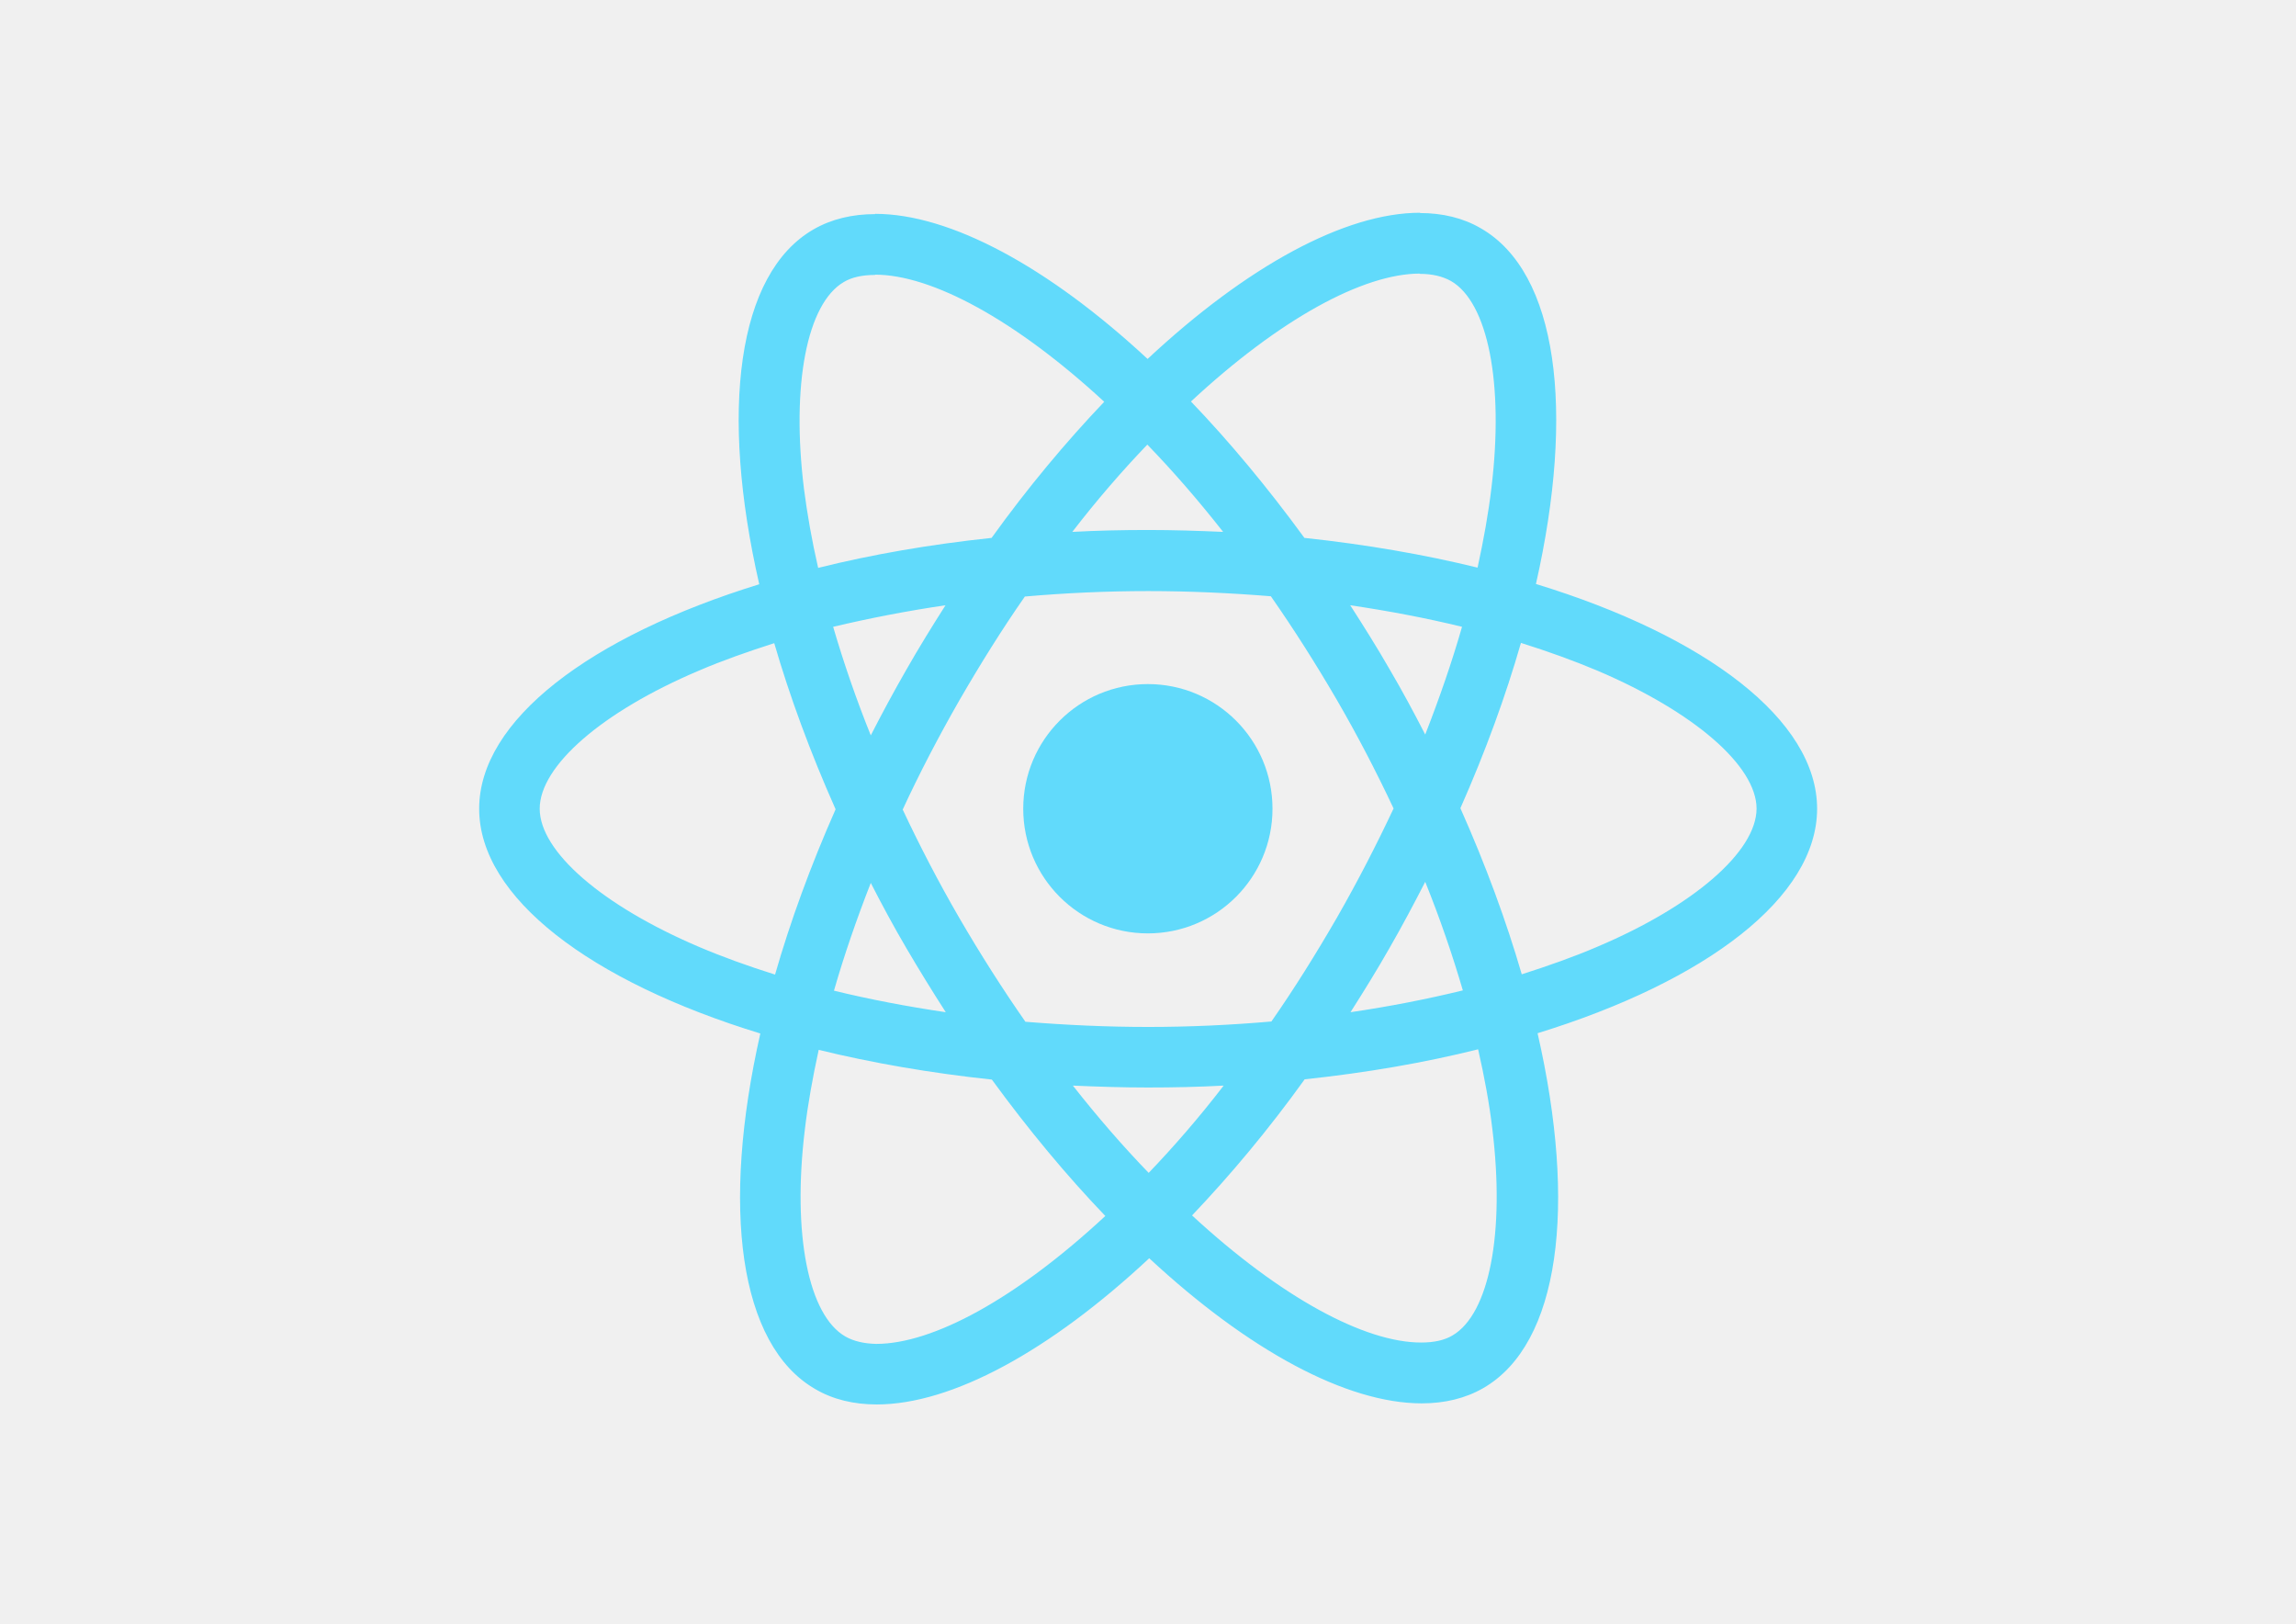
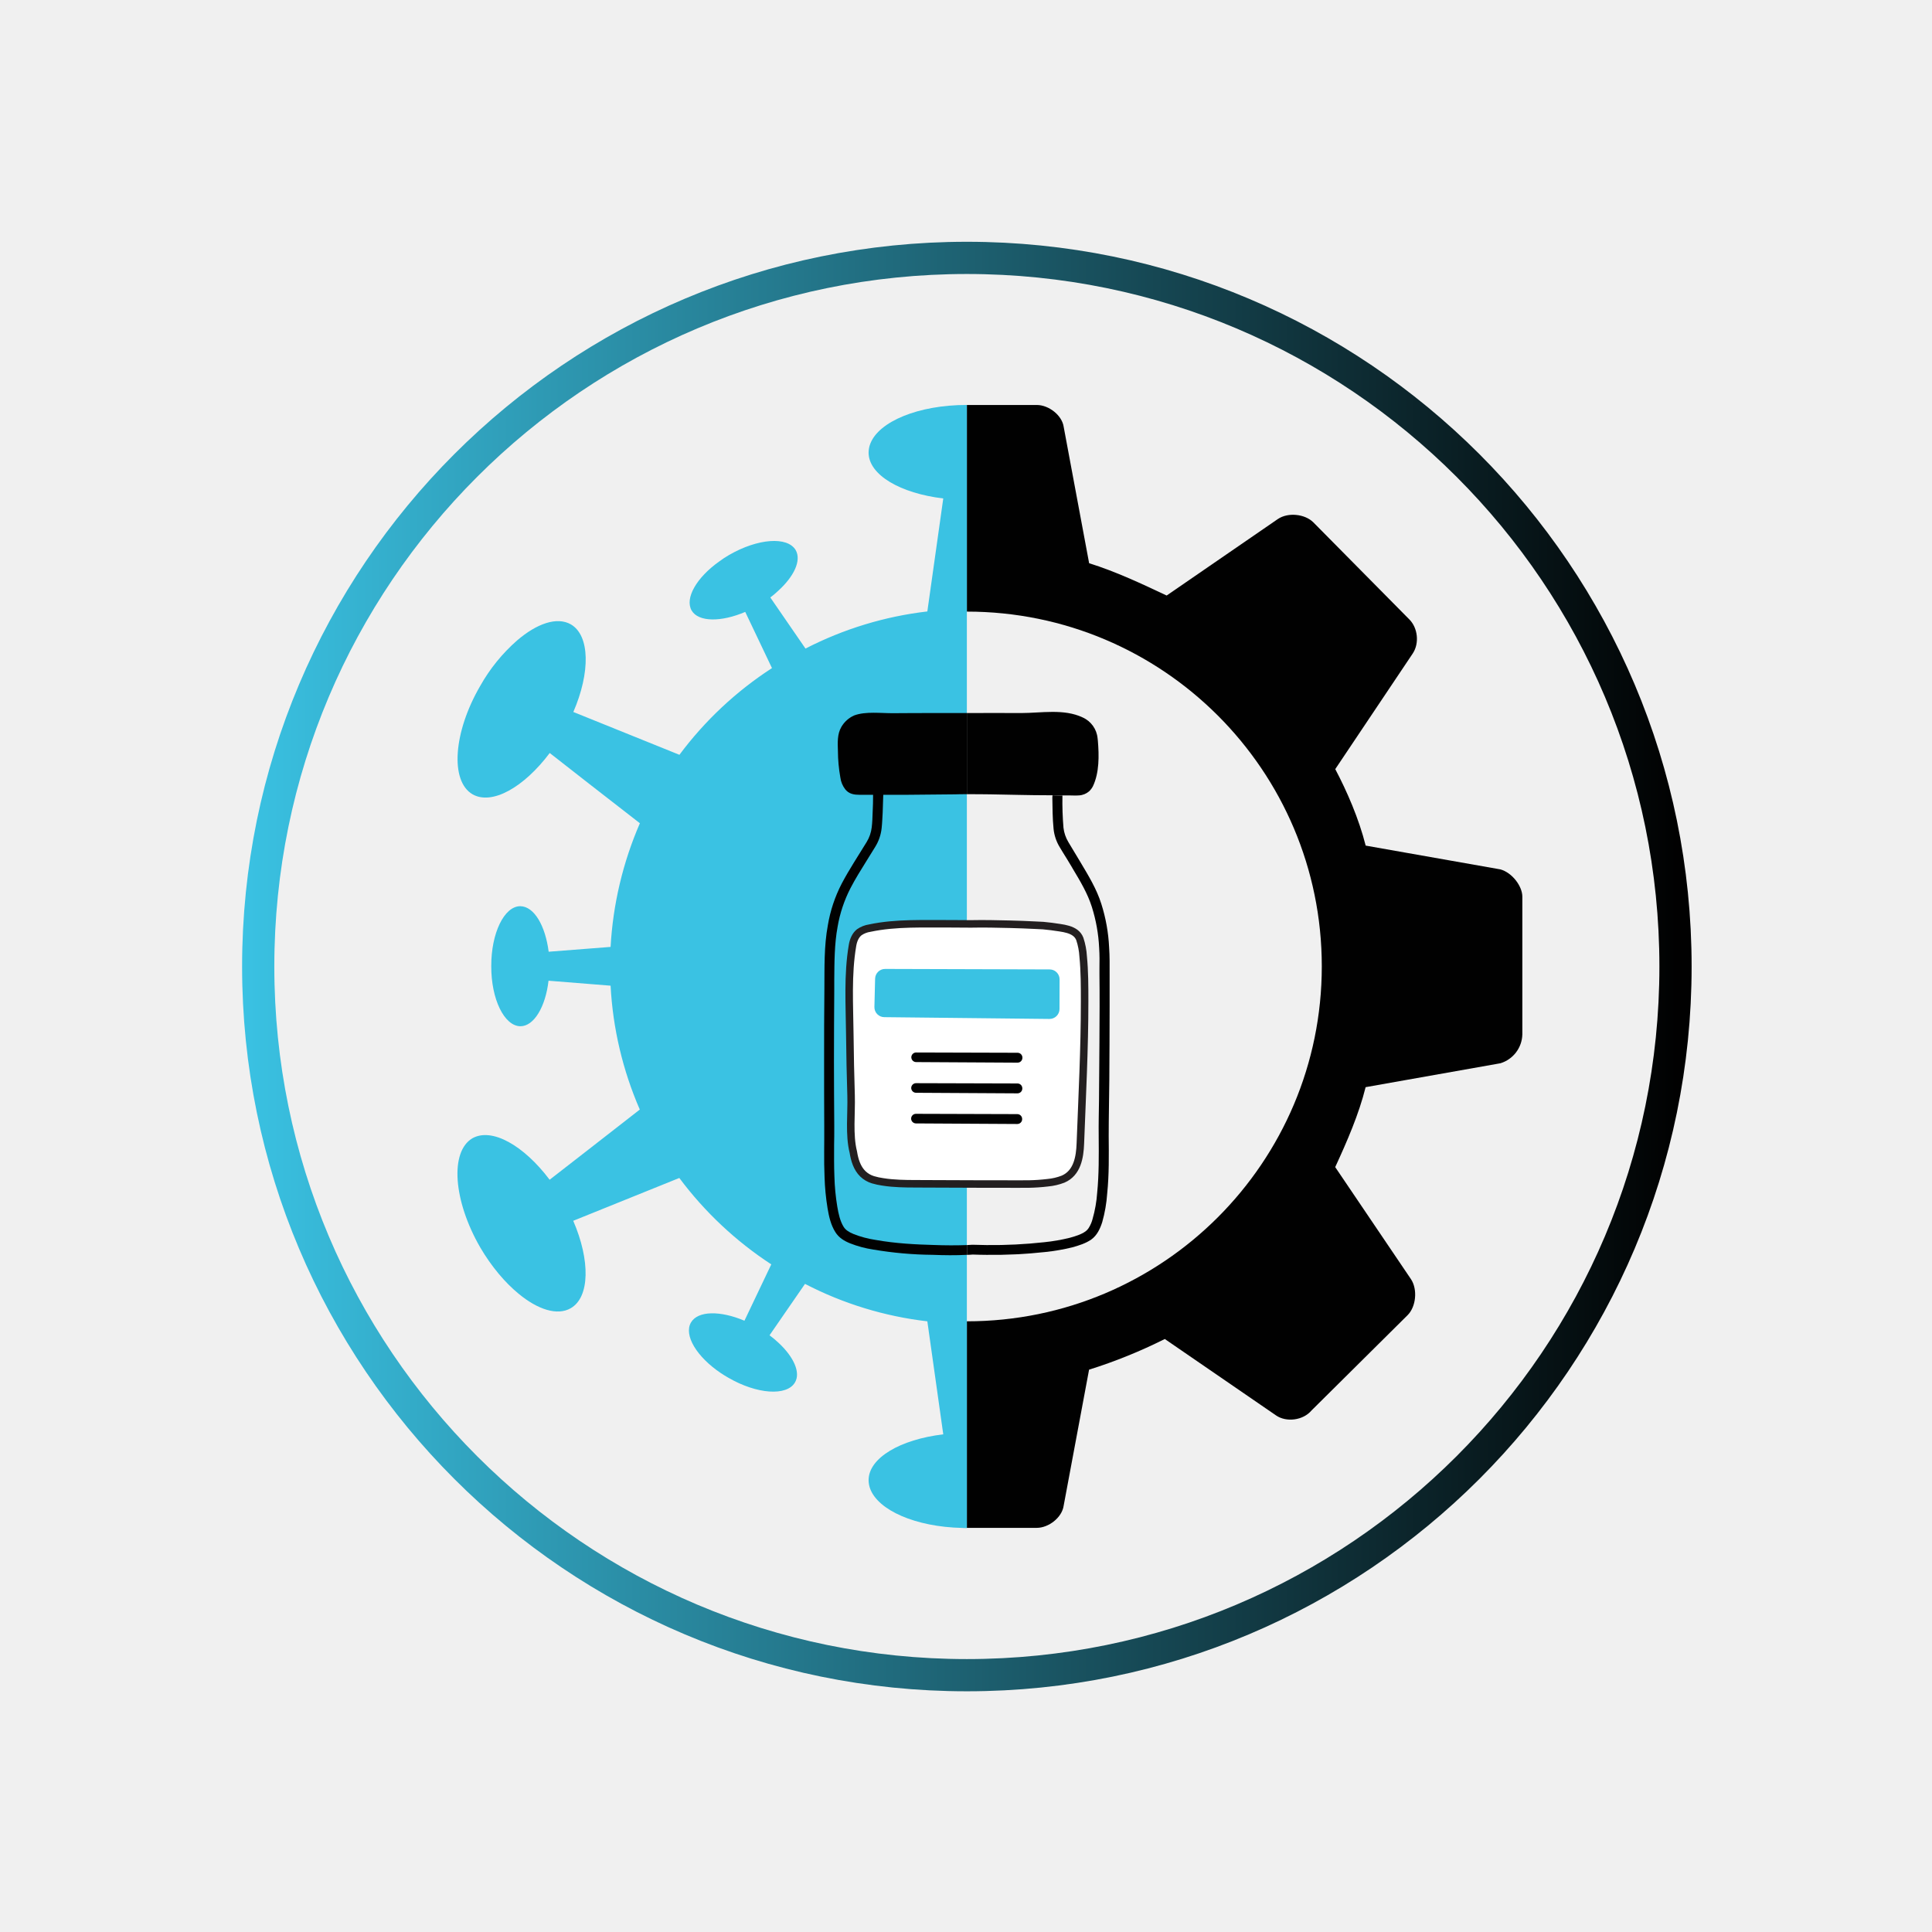
- <svg xmlns="http://www.w3.org/2000/svg" viewBox="0 0 841.9 595.3">
-   <g fill="#61DAFB">
-     <path d="M666.3 296.5c0-32.5-40.7-63.3-103.1-82.4 14.4-63.6 8-114.2-20.2-130.4-6.5-3.8-14.1-5.6-22.4-5.6v22.3c4.6 0 8.3.9 11.4 2.6 13.6 7.8 19.5 37.5 14.9 75.7-1.1 9.4-2.9 19.3-5.1 29.4-19.6-4.8-41-8.5-63.5-10.9-13.5-18.5-27.5-35.3-41.6-50 32.6-30.3 63.2-46.9 84-46.9V78c-27.5 0-63.5 19.6-99.9 53.6-36.4-33.8-72.4-53.2-99.9-53.2v22.3c20.7 0 51.4 16.5 84 46.6-14 14.7-28 31.4-41.3 49.9-22.6 2.4-44 6.1-63.6 11-2.3-10-4-19.7-5.2-29-4.7-38.2 1.1-67.9 14.6-75.8 3-1.8 6.9-2.6 11.5-2.6V78.5c-8.4 0-16 1.8-22.6 5.6-28.1 16.2-34.4 66.7-19.9 130.1-62.2 19.2-102.7 49.9-102.7 82.3 0 32.5 40.7 63.3 103.1 82.4-14.4 63.6-8 114.2 20.2 130.4 6.5 3.8 14.1 5.6 22.5 5.6 27.5 0 63.5-19.6 99.9-53.6 36.4 33.8 72.4 53.2 99.9 53.2 8.4 0 16-1.8 22.6-5.6 28.1-16.2 34.4-66.7 19.9-130.1 62-19.1 102.5-49.9 102.5-82.3zm-130.2-66.7c-3.7 12.9-8.3 26.2-13.5 39.5-4.1-8-8.4-16-13.1-24-4.6-8-9.5-15.8-14.4-23.4 14.2 2.1 27.9 4.7 41 7.9zm-45.8 106.5c-7.8 13.5-15.8 26.3-24.1 38.2-14.9 1.3-30 2-45.2 2-15.1 0-30.2-.7-45-1.9-8.3-11.9-16.4-24.6-24.2-38-7.6-13.1-14.5-26.4-20.8-39.8 6.2-13.4 13.2-26.8 20.7-39.9 7.8-13.5 15.8-26.3 24.1-38.2 14.9-1.3 30-2 45.2-2 15.1 0 30.2.7 45 1.9 8.3 11.9 16.4 24.6 24.2 38 7.6 13.1 14.5 26.4 20.8 39.8-6.3 13.4-13.2 26.8-20.7 39.9zm32.3-13c5.4 13.4 10 26.8 13.8 39.8-13.1 3.2-26.9 5.9-41.2 8 4.9-7.7 9.8-15.6 14.4-23.7 4.6-8 8.9-16.1 13-24.1zM421.2 430c-9.3-9.6-18.6-20.3-27.8-32 9 .4 18.2.7 27.5.7 9.4 0 18.7-.2 27.8-.7-9 11.7-18.3 22.4-27.5 32zm-74.4-58.9c-14.2-2.1-27.9-4.7-41-7.9 3.7-12.9 8.3-26.2 13.5-39.5 4.1 8 8.4 16 13.1 24 4.7 8 9.5 15.8 14.4 23.4zM420.7 163c9.3 9.6 18.6 20.3 27.8 32-9-.4-18.2-.7-27.5-.7-9.4 0-18.7.2-27.8.7 9-11.7 18.3-22.4 27.5-32zm-74 58.9c-4.9 7.7-9.8 15.6-14.4 23.7-4.6 8-8.9 16-13 24-5.4-13.4-10-26.8-13.8-39.8 13.1-3.1 26.9-5.8 41.2-7.9zm-90.5 125.2c-35.4-15.1-58.3-34.9-58.3-50.6 0-15.7 22.9-35.6 58.3-50.6 8.6-3.7 18-7 27.7-10.1 5.7 19.6 13.2 40 22.5 60.9-9.2 20.8-16.6 41.1-22.2 60.6-9.9-3.1-19.3-6.5-28-10.2zM310 490c-13.6-7.8-19.5-37.5-14.9-75.7 1.1-9.4 2.9-19.3 5.1-29.4 19.6 4.8 41 8.5 63.5 10.9 13.5 18.5 27.5 35.3 41.6 50-32.6 30.3-63.2 46.9-84 46.9-4.5-.1-8.3-1-11.3-2.7zm237.2-76.2c4.7 38.2-1.1 67.9-14.6 75.8-3 1.8-6.9 2.6-11.5 2.6-20.7 0-51.4-16.5-84-46.6 14-14.7 28-31.4 41.3-49.9 22.6-2.4 44-6.1 63.6-11 2.3 10.1 4.1 19.8 5.2 29.1zm38.5-66.7c-8.6 3.7-18 7-27.7 10.1-5.7-19.6-13.2-40-22.5-60.9 9.2-20.8 16.6-41.1 22.2-60.6 9.9 3.1 19.3 6.5 28.1 10.2 35.4 15.1 58.3 34.9 58.3 50.6-.1 15.7-23 35.6-58.4 50.6zM320.8 78.4z" />
-     <circle cx="420.9" cy="296.5" r="45.7" />
-     <path d="M520.5 78.1z" />
-   </g>
+ <svg xmlns="http://www.w3.org/2000/svg" id="Layer_1" data-name="Layer 1" viewBox="0 0 1080 1080">
+   <defs>
+     <style>
+             .cls-1 {
+                 fill: none;
+                 stroke-width: 18.01px;
+                 stroke: url(#linear-gradient);
+             }
+ 
+             .cls-1,
+             .cls-5 {
+                 stroke-miterlimit: 10;
+             }
+ 
+             .cls-2,
+             .cls-4 {
+                 fill: #010101;
+             }
+ 
+             .cls-2 {
+                 fill-rule: evenodd;
+             }
+ 
+             .cls-3 {
+                 fill: #3ac2e3;
+             }
+ 
+             .cls-5 {
+                 fill: #fff;
+                 stroke: #231f20;
+                 stroke-width: 4.2px;
+             }
+         </style>
+     <linearGradient id="linear-gradient" x1="135.34" y1="540.3" x2="945.63" y2="540.3" gradientUnits="userSpaceOnUse">
+       <stop offset="0" stop-color="#41bbec" />
+       <stop offset="0" stop-color="#3ac2e3" />
+       <stop offset="0.99" stop-color="#010101" />
+     </linearGradient>
+   </defs>
+   <circle class="cls-1" cx="540.48" cy="540.3" r="396.14" />
+   <path class="cls-2" d="M851,501.24v77a17.3,17.3,0,0,1-12.26,16.13l-75.35,13.36c-3.78,15.2-10.42,30.41-17,44.69l42.42,62.74c3.7,5.72,2.77,15.29-1.93,20l-53.68,53.25c-4.79,5.71-14.19,6.72-19.82,2.86l-62.25-42.76a285.39,285.39,0,0,1-42.33,17.14l-14.2,76c-.92,6.72-8.48,12.43-15,12.43H540.48V738.62c109.54,0,198.41-88.87,198.41-198.41S650,341.89,540.48,341.89V226.39h39.15c6.55,0,14.11,5.71,15,12.35l14.2,76.1c15,4.7,29.23,11.42,43.34,18.06l62.16-42.76c5.71-3.86,15.12-2.85,19.83,1.85l53.67,54.27c4.71,4.7,5.71,13.27,1.93,19l-43.34,64.68c6.55,12.43,13.19,27.64,17,42.76L838.77,486C845.4,487.88,851,495.44,851,501.24Z" />
+   <path class="cls-3" d="M540.48,226.39V854.2h-.08c-.93,0-1.85,0-2.69-.08-25.87-.59-46.87-9.83-51.32-22a14.29,14.29,0,0,1-.84-4.62v-.08c0-12.43,17.72-22.77,41.74-25.62l-8.9-63.17A198.19,198.19,0,0,1,450,717.7l-19.82,28.73a56.89,56.89,0,0,1,5.29,4.45c8.32,7.82,12.18,16.47,8.91,21.93-4.54,7.73-21.26,6.63-37.3-2.69-1.43-.84-2.86-1.68-4.2-2.6-13.36-9-20.75-21.09-16.63-28.23,3.86-6.63,16.38-6.72,29.9-1l15-31.5a202.17,202.17,0,0,1-51.41-48.3l-59.3,23.94c9.57,22.1,9.32,42.76-1.43,48.89-7.48,4.29-18.4.76-29.15-8.15-7.56-6.21-15.12-15.12-21.42-25.87-15.12-26.21-17-53.51-4.37-61,10.92-6.13,28.73,4,43.18,23.18l22.26-17.3,28.14-21.93A200.16,200.16,0,0,1,341.32,551l-34.69-2.77c-1.68,14.62-8.15,25.45-15.71,25.45-9-.08-16.38-15.12-16.3-33.6-.08-18.39,7.23-33.51,16.21-33.51,7.73.08,14,10.83,15.88,25.45l34.61-2.69a201.79,201.79,0,0,1,16.38-69.13l-28-21.76L307.3,420.93C292.85,440.17,275,450.25,264.12,444c-12.6-7.39-10.75-34.69,4.37-60.65A96.94,96.94,0,0,1,289.07,358c11.09-9.5,22.26-13.36,30-9,10.75,6.21,11,26.88,1.43,49l59.3,23.94a200.21,200.21,0,0,1,51.74-48.47l-14.95-31.41c-13.52,5.79-26.21,5.71-30-.84-3.86-6.89,2.86-18.4,15.38-27.3a54,54,0,0,1,5.62-3.7c16-9.24,32.6-10.5,37.22-2.69,3.27,5.8-.93,14.7-9.83,22.77a47.43,47.43,0,0,1-4.37,3.69l19.66,28.56a199.21,199.21,0,0,1,68.12-20.75l8.9-63.16c-23.94-2.86-41.66-13.11-41.74-25.54V253a13.94,13.94,0,0,1,.92-4.88c4.7-12.51,27-21.75,53.93-21.75Z" />
+   <path class="cls-4" d="M620.28,544.59v18c0,13.77-.09,27.46-.17,41.24-.09,10.42-.34,20.92-.34,31.33.09,10.67.25,21.42-.84,32a78,78,0,0,1-2.77,16c-1.18,3.69-2.86,7.39-6.13,9.74-3.11,2.18-7,3.36-10.59,4.37a114.93,114.93,0,0,1-15,2.6,271.48,271.48,0,0,1-33,1.6c-2.52,0-5.13-.09-7.65-.17-1.09.08-2.18.17-3.27.17V696c1-.09,1.93-.09,2.94-.17h.5c2.52.08,5,.08,7.56.17a268,268,0,0,0,32.26-1.6A101.65,101.65,0,0,0,598,691.93c3.1-.84,6.38-1.85,8.73-3.53a7.28,7.28,0,0,0,2-2.19,17.65,17.65,0,0,0,2-4.7,71.22,71.22,0,0,0,2.61-14.87c1-10.16.92-20.75.84-30.91v-.5c-.09-6.72.08-13.61.17-20.16,0-3.78.08-7.56.08-11.34.17-13.7.17-27.39.25-41.16,0-6,0-11.93-.08-18v-3c.08-4,.08-7.9-.17-11.76A90.11,90.11,0,0,0,610.36,507c-2.35-7.48-6.46-14.37-10.75-21.51l-.42-.75c-1-1.68-1.93-3.28-2.94-4.87-1.34-2.1-2.6-4.2-3.86-6.3a24.33,24.33,0,0,1-3.45-10.34c-.58-5.88-.58-11.76-.67-17.38a11.71,11.71,0,0,1,.09-1.26c1.84.08,3.69.08,5.54.08v.42a176.21,176.21,0,0,0,.59,17.64,20,20,0,0,0,2.77,8.06c2.18,3.78,4.54,7.4,6.72,11.18,4.45,7.47,9.07,15,11.68,23.35A95.08,95.08,0,0,1,620,529.47C620.36,534.51,620.28,539.55,620.28,544.59Z" />
+   <path class="cls-4" d="M540.48,696v5.46c-6.3.33-12.77.25-19.07,0a209.51,209.51,0,0,1-33.18-2.94A59.81,59.81,0,0,1,475.12,695c-3.27-1.34-6.21-3.11-8.14-6.22-2.52-3.94-3.62-8.82-4.37-13.35a133,133,0,0,1-1.68-17.47c-.42-9.41-.09-18.82-.17-28.23-.08-12.09-.08-24.27-.08-36.37,0-13.52,0-27,.16-40.49.09-11.93-.25-23.94,1.94-35.7a78.45,78.45,0,0,1,7.72-23.18c4.2-8,9.24-15.54,13.95-23.27a20.42,20.42,0,0,0,2.85-8.23c.34-2.77.42-5.55.51-8.32q.26-4.9.25-9.83c.08-2,.08-3.94.08-6a1.18,1.18,0,0,1,1.26-1.18h.17a33.87,33.87,0,0,1,4,0H494c-.08,1.94-.16,4.54-.25,7.14-.17,4-.25,8.07-.33,10-.17,2.77-.26,5.71-.59,8.74a24.66,24.66,0,0,1-3.61,10.41c-1.6,2.61-3.2,5.13-4.79,7.73-3.11,5-6.3,10.08-9,15.29a74.65,74.65,0,0,0-7.22,21.67c-1.77,9.58-1.77,19.66-1.85,29.48v5.3c-.09,13.44-.17,26.88-.17,40.4,0,12.1.08,24.19.17,36.37,0,3.45,0,6.89-.09,10.42,0,5.79-.08,11.76.17,17.64a122.36,122.36,0,0,0,1.6,16.71c.67,4,1.59,8.24,3.61,11.43,1,1.59,2.77,2.85,5.63,4a55.91,55.91,0,0,0,11.93,3.19c11.59,2.1,23.35,2.61,32.34,2.86C528.55,696.21,534.6,696.21,540.48,696Z" />
+   <path class="cls-4" d="M523.84,398.6c-8.14,0-16.21,0-24.27.08-6.81.09-15.63-1.17-22.09,1.26a15.49,15.49,0,0,0-7.14,6.39c-2.36,4-2.1,8.9-1.94,13.44a86.43,86.43,0,0,0,1.35,14.78,13.63,13.63,0,0,0,2.77,6.72,8.73,8.73,0,0,0,1.6,1.51c2.6,1.77,5.79,1.51,8.82,1.51h24.27l26.71-.25c2.19-.08,4.37-.08,6.56-.08V398.6Z" />
+   <path class="cls-4" d="M611,439.42a10.64,10.64,0,0,1-2.1,2.86,9.49,9.49,0,0,1-5.63,2.35c-2,.17-4.11,0-6.13,0H593.9c-1.85,0-3.7,0-5.54-.08a23.22,23.22,0,0,1-2.36,0c-10.75,0-21.58-.34-32.34-.51-4.36-.08-8.73-.08-13.18-.08V398.6c10.16-.09,20.24,0,30.4,0,11.09,0,23.78-2.52,34.28,2.43a14.19,14.19,0,0,1,8.4,11.68,8.58,8.58,0,0,1,.16,1.43C614.4,422.37,614.56,431.78,611,439.42Z" />
+   <path class="cls-5" d="M488,659.49a37.24,37.24,0,0,0,5.45,1.18c1.61.27,3.21.45,4.83.6,6.06.54,12.15.47,18.24.49l31.75.12c1.26,0,2.55,0,3.83,0,2.59,0,5.2,0,7.8,0,5.11,0,10.22.08,15.34,0a104.82,104.82,0,0,0,10.46-.73,31.68,31.68,0,0,0,8.56-2c8-3.44,9.38-12.33,9.67-19.92,1-26.46,2.39-53,2.38-79.44,0-8.36,0-16.76-.81-25.08a38.06,38.06,0,0,0-1.88-9.85c-2.25-5.87-10.12-6-15.45-6.88-.26,0-.54-.09-.81-.11a73.2,73.2,0,0,0-8.5-.67c-4.74-.24-9.51-.42-14.27-.54-7.26-.18-14.56-.34-21.84-.19-3.72-.05-7.46-.08-11.18-.07-14.95.1-30.67-.7-45.34,2.42a13.9,13.9,0,0,0-5.92,2.33c-2.22,1.78-3.29,4.6-3.75,7.34-2.8,16.35-1.67,33.44-1.51,49.92q.18,17,.71,34c.3,9.94-1.2,21.93,1.25,31.61.7,4.38,2.07,9,5.36,12.19A13.92,13.92,0,0,0,488,659.49Z" />
+   <path class="cls-3" d="M489.19,547.07l-.39,15.87a5.57,5.57,0,0,0,5.56,5.66l92.22,1a5.58,5.58,0,0,0,5.69-5.51l.05-16.64a5.57,5.57,0,0,0-5.61-5.54l-91.88-.27A5.59,5.59,0,0,0,489.19,547.07Z" />
+   <path class="cls-4" d="M509.44,590.84h0a2.7,2.7,0,0,0,2.7,2.87l56.65.32a2.71,2.71,0,0,0,2.74-2.68v-.16a2.7,2.7,0,0,0-2.72-2.69l-56.64-.16A2.71,2.71,0,0,0,509.44,590.84Z" />
+   <path class="cls-4" d="M509.38,608h0a2.71,2.71,0,0,0,2.71,2.87l56.65.32a2.7,2.7,0,0,0,2.74-2.68v-.15a2.71,2.71,0,0,0-2.72-2.7l-56.64-.16A2.72,2.72,0,0,0,509.38,608Z" />
+   <path class="cls-4" d="M509.33,625.17h0A2.71,2.71,0,0,0,512,628l56.64.32a2.7,2.7,0,0,0,2.75-2.68v-.15a2.7,2.7,0,0,0-2.72-2.69l-56.65-.17A2.71,2.71,0,0,0,509.33,625.17Z" />
</svg>
